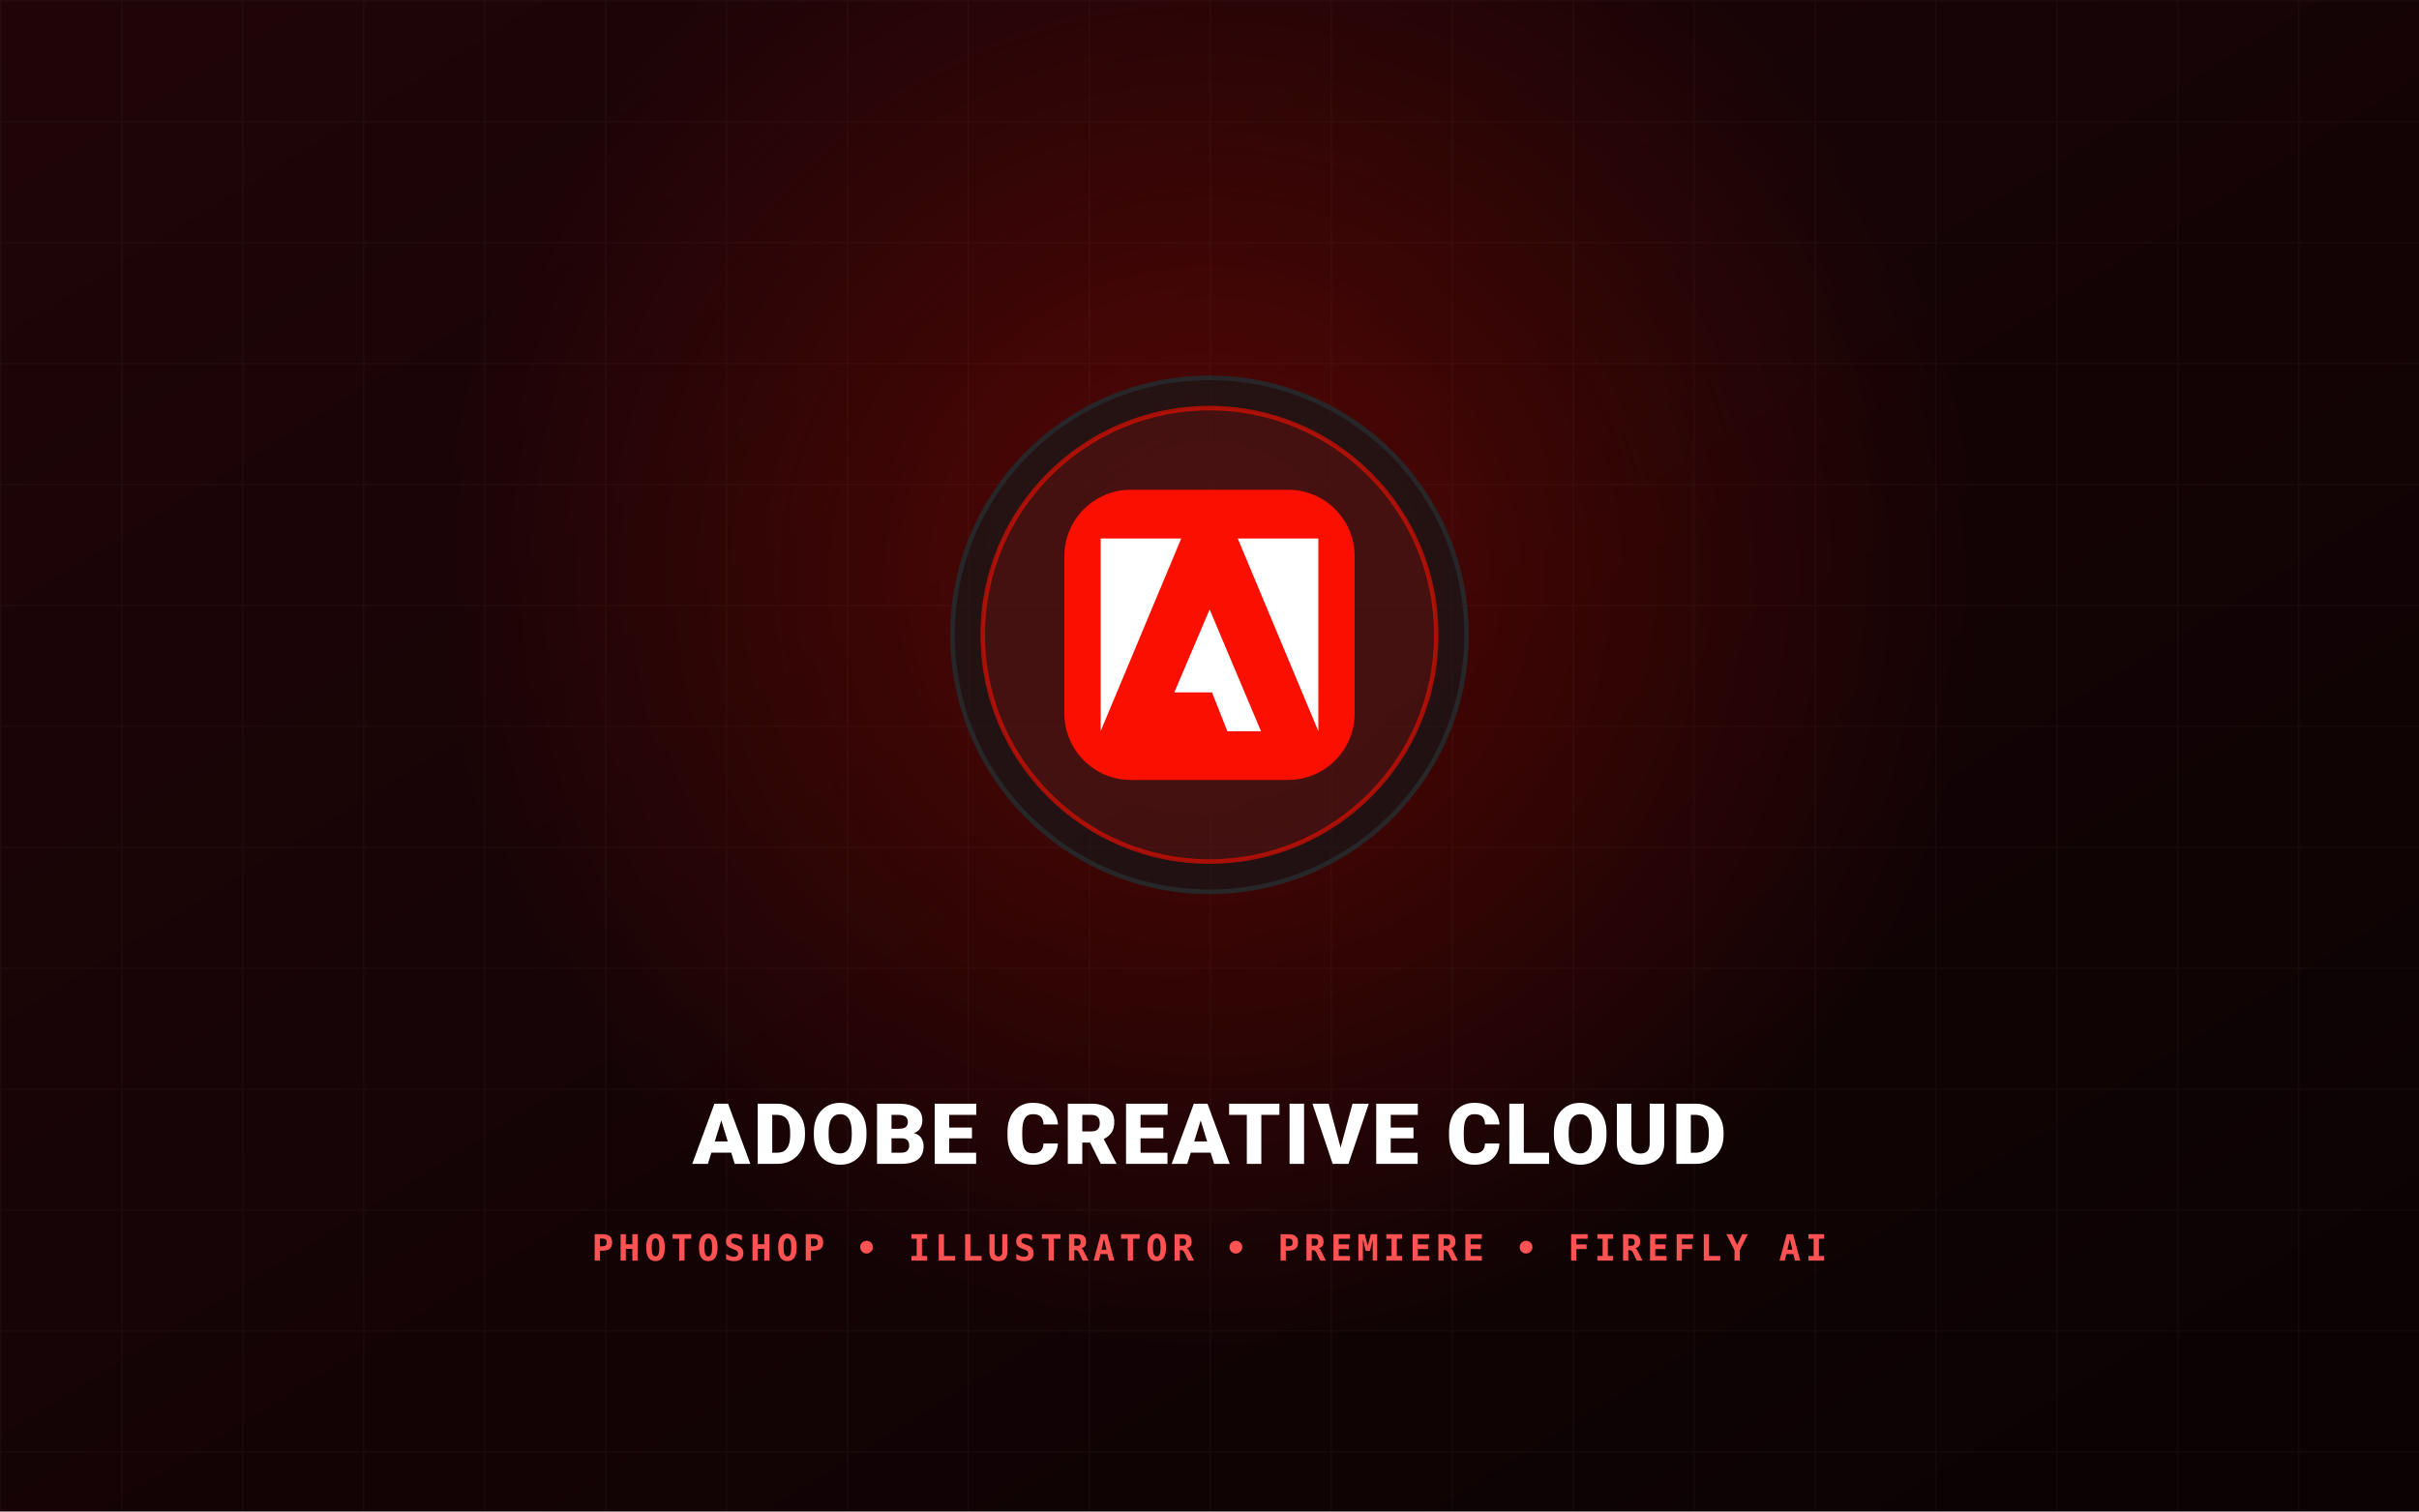
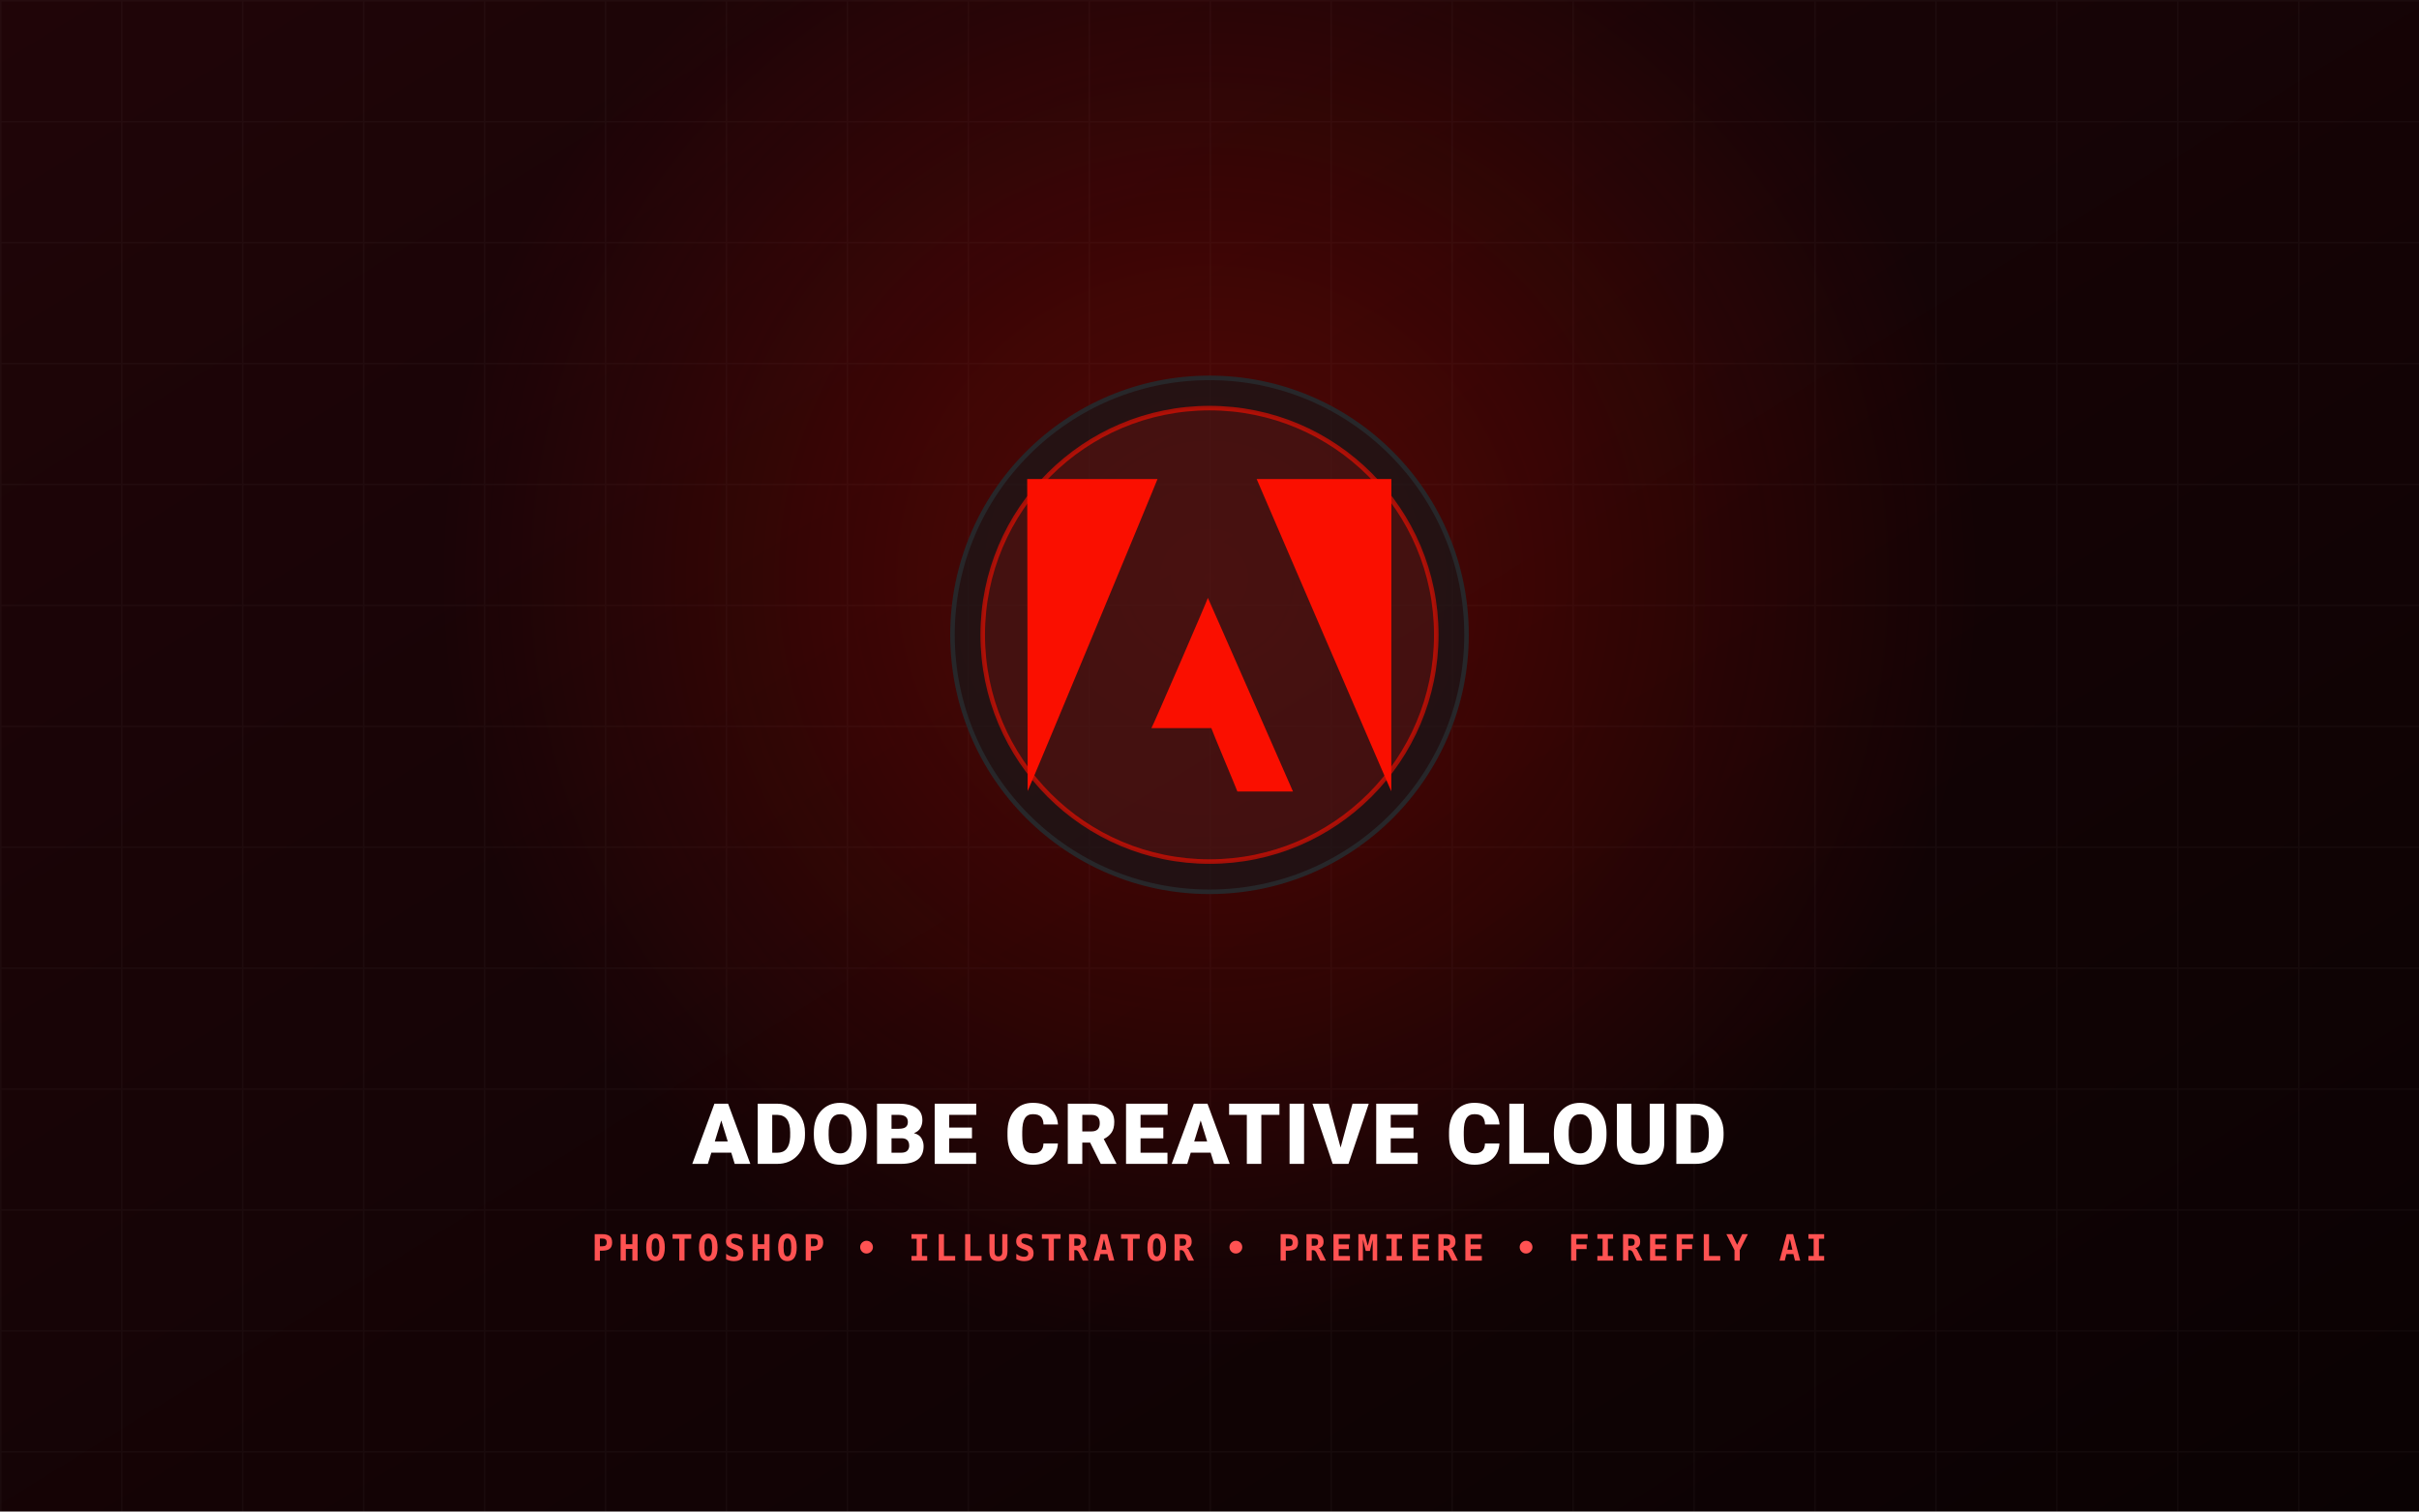
<svg xmlns="http://www.w3.org/2000/svg" viewBox="0 0 800 500" width="800" height="500">
  <defs>
    <linearGradient id="abBg" x1="0%" y1="0%" x2="100%" y2="100%">
      <stop offset="0%" stop-color="#200508" />
      <stop offset="100%" stop-color="#0a0203" />
    </linearGradient>
    <radialGradient id="abGlow" cx="50%" cy="45%" r="45%">
      <stop offset="0%" stop-color="#FA0F00" stop-opacity="0.28" />
      <stop offset="100%" stop-color="#FA0F00" stop-opacity="0" />
    </radialGradient>
    <pattern id="abGrid" width="40" height="40" patternUnits="userSpaceOnUse">
      <path d="M 40 0 L 0 0 0 40" fill="none" stroke="#ffffff" stroke-width="1" stroke-opacity="0.03" />
    </pattern>
  </defs>
  <rect width="800" height="500" fill="url(#abBg)" />
  <rect width="800" height="500" fill="url(#abGrid)" />
  <circle cx="400" cy="220" r="280" fill="url(#abGlow)" />
  <g transform="translate(400, 210)">
    <circle cx="0" cy="0" r="85" fill="#18181b" fill-opacity="0.7" stroke="#27272a" stroke-width="1.5" />
    <circle cx="0" cy="0" r="75" fill="#FA0F00" fill-opacity="0.15" stroke="#FA0F00" stroke-width="1.5" stroke-opacity="0.6" />
-     <g transform="translate(-48, -48)">
-       <rect width="96" height="96" rx="22" fill="#FA0F00" />
-       <g transform="translate(12, 12) scale(3)">
-         <path d="M13.966 22.624l-1.69-4.281H8.122l3.892-9.144 5.662 13.425zM8.884 1.376H0v21.248zm15.116 0h-8.884L24 22.624Z" fill="#FFFFFF" />
-       </g>
+     <g transform="translate(-68, -58)">
+       <path fill="#FA0F00" d="M48.787 88.855h19.82c-.09.105 8.617 20.771 8.617 20.967h18.385c.025.055-28.025-63.931-28.151-64.057C67.736 45.55 48.967 88.908 48.787 88.855zM7.71 6.471C7.755 6.398 7.854 109.536 7.854 109.68 7.997 109.814 50.923 6.444 50.798 6.471H7.71zM83.599 6.471c0 0 44.55 103.595 44.522 103.263 0 .144.03-103.003.03-103.263H83.599z" />
    </g>
  </g>
  <g transform="translate(400, 385)" text-anchor="middle">
    <text font-family="-apple-system, BlinkMacSystemFont, 'Segoe UI', Roboto, sans-serif" font-size="28" font-weight="800" fill="#ffffff" letter-spacing="1">ADOBE CREATIVE CLOUD</text>
    <g transform="translate(0, 32)">
      <text font-family="'JetBrains Mono', monospace, sans-serif" font-size="12" font-weight="700" fill="#FF5252" letter-spacing="1.5">PHOTOSHOP • ILLUSTRATOR • PREMIERE • FIREFLY AI</text>
    </g>
  </g>
</svg>
